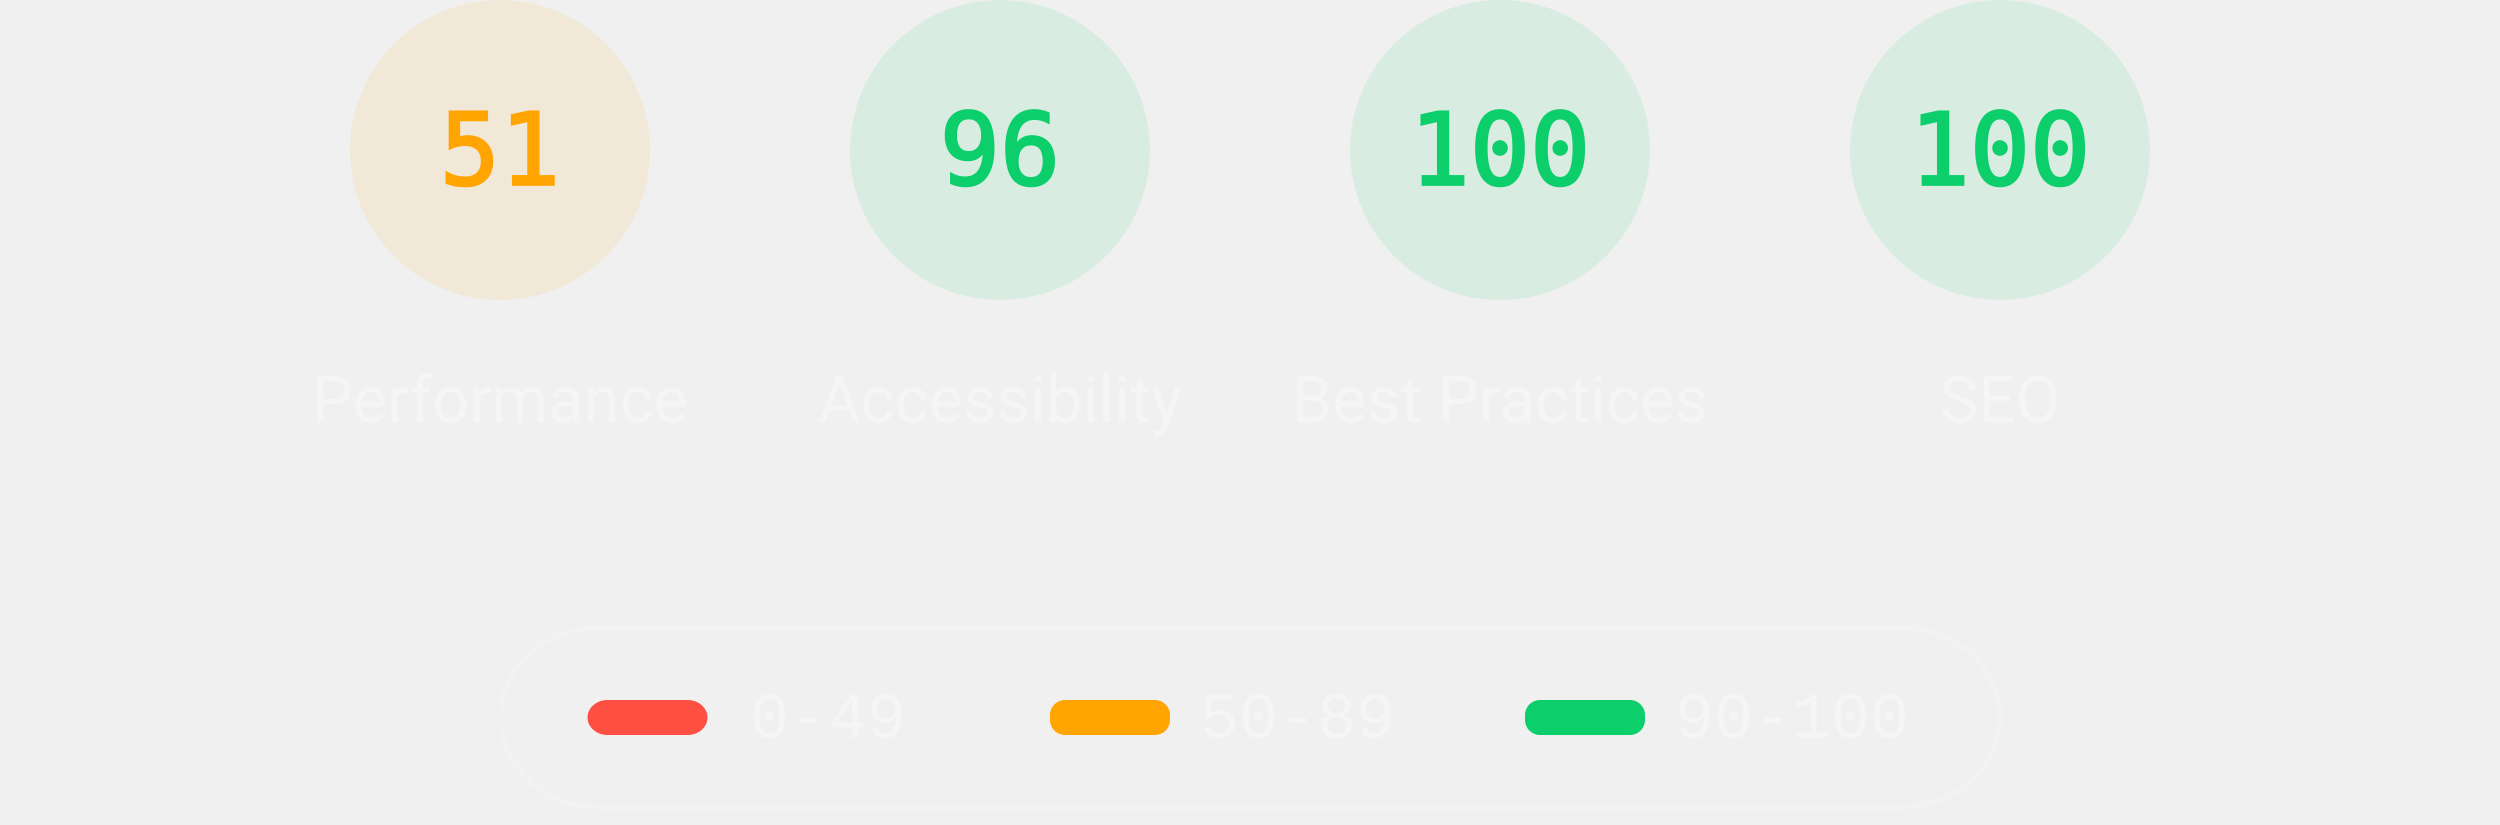
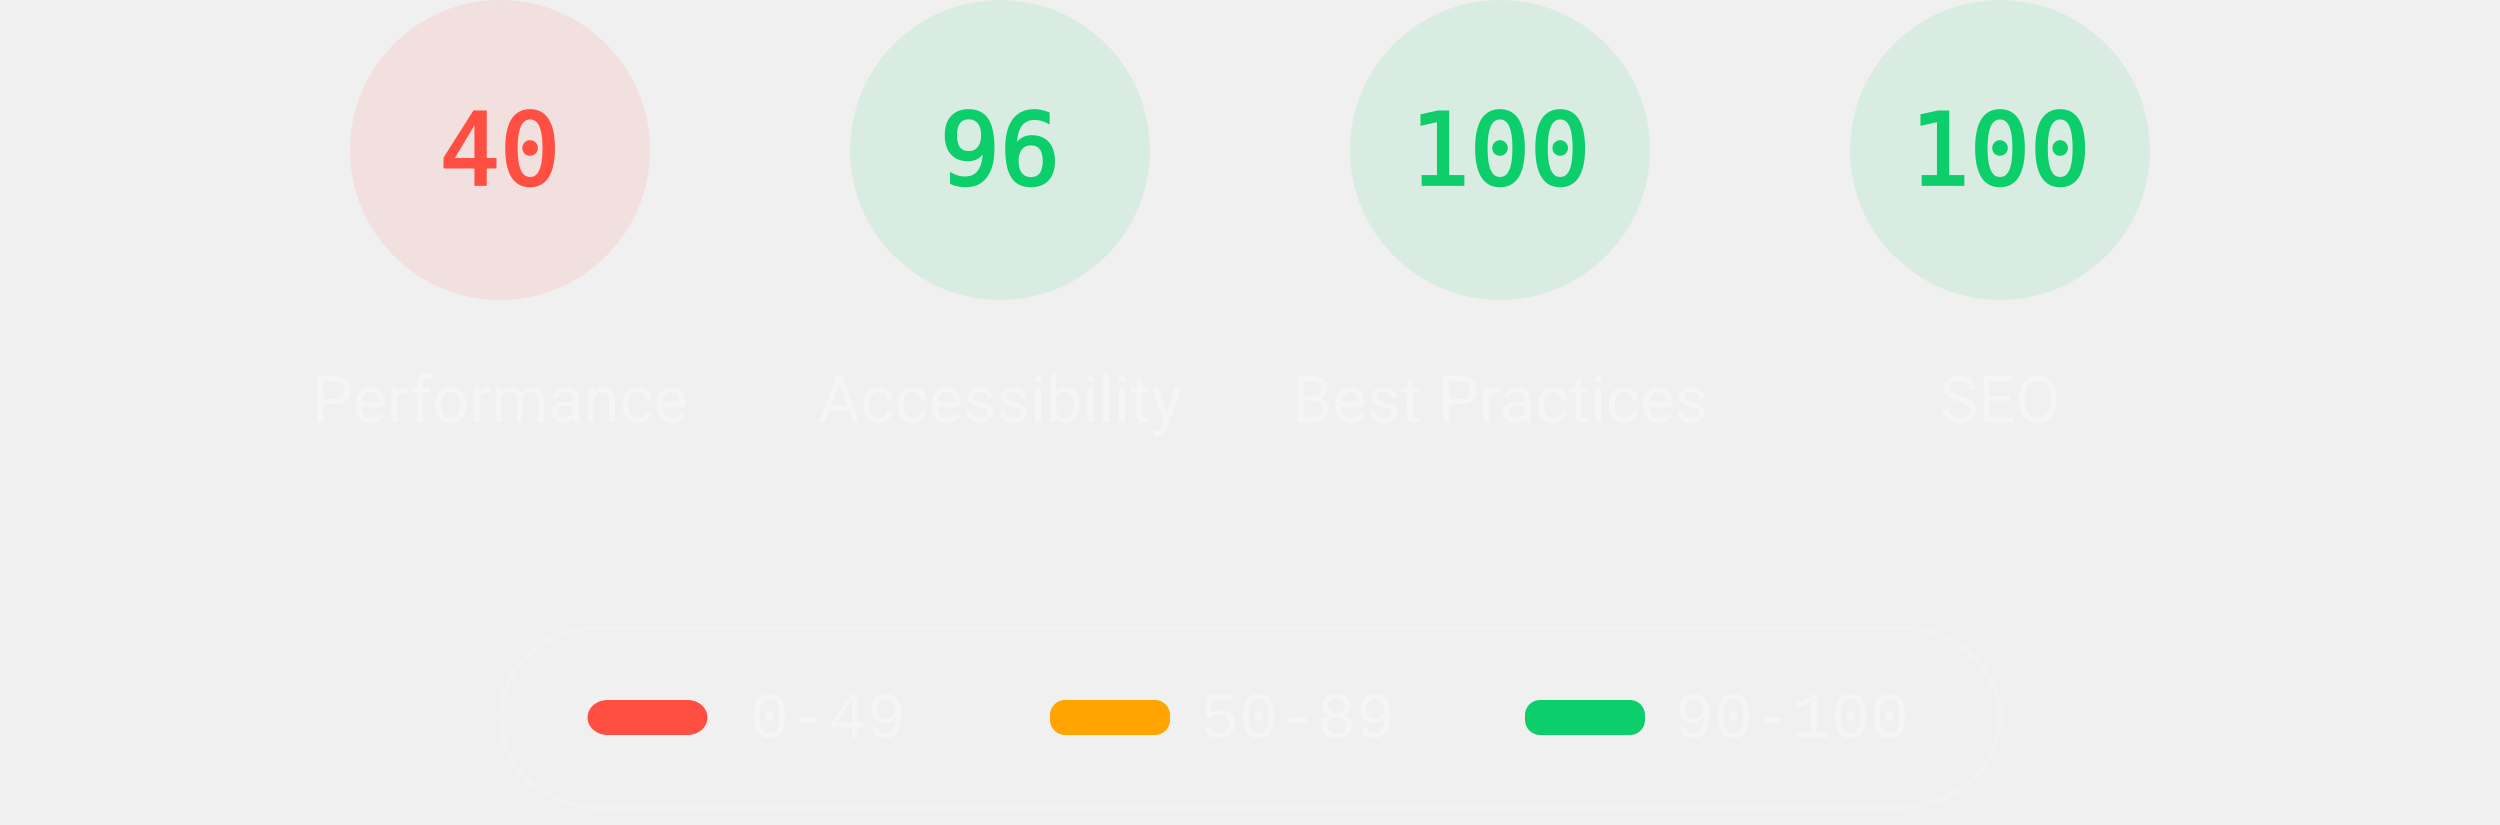
<svg xmlns="http://www.w3.org/2000/svg" class="theme--dark" fill="none" width="1000" height="330">
  <style>
			.gauge-base {
				opacity: 0.1
			}

			.gauge-arc {
				fill: none;
				animation-delay: 250ms;
				stroke-linecap: round;
				transform: rotate(-90deg);
				transform-origin: 100px 60px;
				animation: load-gauge 1s ease forwards
			}

			.guage-text {
				font-size: 40px;
				font-family: monospace;
				text-align: center
			}

			.guage-red {
				color: #ff4e42;
				fill: #ff4e42;
				stroke: #ff4e42
			}
			.guage-orange {
				color: #ffa400;
				fill: #ffa400;
				stroke: #ffa400
			}
			.guage-green {
				color: #0cce6b;
				fill: #0cce6b;
				stroke: #0cce6b
			}
			.theme--agnostic .guage-undefined {
				color: #5c5c5c;
				fill: #5c5c5c;
				stroke: #5c5c5c
			}
			.theme--light .guage-undefined {
				color: #1e1e1e;
				fill: #1e1e1e;
				stroke: #1e1e1e
			}
			.theme--dark .guage-undefined {
				color: #f5f5f5;
				fill: #f5f5f5;
				stroke: #f5f5f5
			}

			.guage-title {
				stroke: none;
				font-size: 26px;
				line-height: 26px;
				font-family: Roboto, Halvetica, Arial, sans-serif
			}
			.metric.guage-title {
				font-family: 'Courier New', Courier, monospace
			}
			.theme--agnostic .guage-title {
				color: #737373;
				fill: #737373
			}
			.theme--light .guage-title {
				color: #212121;
				fill: #212121
			}
			.theme--dark .guage-title {
				color: #f5f5f5;
				fill: #f5f5f5
			}

			@keyframes load-gauge {
				from {
					stroke-dasharray: 0 352.858
				}
			}
			.lh-gauge--pwa__disc {
				fill: #e0e0e0
			}
			.lh-gauge--pwa__logo {
				position: relative;
				fill: #b0b0b0
			}
			.lh-gauge--pwa__invisible {
				display: none
			}
			.lh-gauge--pwa__visible {
				display: inline
			}
			.guage-invisible {
				display: none
			}
			.lh-gauge--pwa__logo--primary-color {
				fill: #304ffe
			}
			.theme--agnostic .lh-gauge--pwa__logo--secondary-color {
				fill: #787878
			}
			.theme--light .lh-gauge--pwa__logo--secondary-color {
				fill: #3d3d3d
			}
			.theme--dark .lh-gauge--pwa__logo--secondary-color {
				fill: #d8b6b6
			}
			.theme--light #svg_2 {
				stroke: #00000022
			}
			.theme--agnostic #svg_2 {
				stroke: #616161
			}
			.theme--light #svg_2 {
				stroke: #00000022
			}
			.theme--dark #svg_2 {
				stroke: #f5f5f566
			}
		</style>
-   <svg class="guage-div guage-perf guage-orange" viewBox="0 0 200 200" width="200" height="200" x="100" y="0">
-     <circle class="gauge-base" r="56" cx="100" cy="60" stroke-width="8" />
-     <circle class="gauge-arc guage-arc-1" r="56" cx="100" cy="60" stroke-width="8" style="stroke-dasharray: 179.448, 351.858;" />
-     <text class="guage-text" x="100px" y="60px" alignment-baseline="central" dominant-baseline="central" text-anchor="middle">51</text>
+   <svg class="guage-div guage-perf guage-red" viewBox="0 0 200 200" width="200" height="200" x="100" y="0">
+     <circle class="gauge-base" r="56" cx="100" cy="60" stroke-width="8" />
+     <circle class="gauge-arc guage-arc-1" r="56" cx="100" cy="60" stroke-width="8" style="stroke-dasharray: 140.743, 351.858;" />
+     <text class="guage-text" x="100px" y="60px" alignment-baseline="central" dominant-baseline="central" text-anchor="middle">40</text>
    <text class="guage-title" x="100px" y="160px" alignment-baseline="central" dominant-baseline="central" text-anchor="middle">Performance</text>
  </svg>
  <svg class="guage-div guage-acc guage-green" viewBox="0 0 200 200" width="200" height="200" x="300" y="0">
    <circle class="gauge-base" r="56" cx="100" cy="60" stroke-width="8" />
    <circle class="gauge-arc guage-arc-2" r="56" cx="100" cy="60" stroke-width="8" style="stroke-dasharray: 337.784, 351.858;" />
    <text class="guage-text" x="100px" y="60px" alignment-baseline="central" dominant-baseline="central" text-anchor="middle">96</text>
    <text class="guage-title" x="100px" y="160px" alignment-baseline="central" dominant-baseline="central" text-anchor="middle">Accessibility</text>
  </svg>
  <svg class="guage-div guage-best guage-green" viewBox="0 0 200 200" width="200" height="200" x="500" y="0">
    <circle class="gauge-base" r="56" cx="100" cy="60" stroke-width="8" />
    <circle class="gauge-arc guage-arc-3" r="56" cx="100" cy="60" stroke-width="8" style="stroke-dasharray: 351.858, 351.858;" />
    <text class="guage-text" x="100px" y="60px" alignment-baseline="central" dominant-baseline="central" text-anchor="middle">100</text>
    <text class="guage-title" x="100px" y="160px" alignment-baseline="central" dominant-baseline="central" text-anchor="middle">Best Practices</text>
  </svg>
  <svg class="guage-div guage-seo guage-green" viewBox="0 0 200 200" width="200" height="200" x="700" y="0">
    <circle class="gauge-base" r="56" cx="100" cy="60" stroke-width="8" />
    <circle class="gauge-arc guage-arc-4" r="56" cx="100" cy="60" stroke-width="8" style="stroke-dasharray: 351.858, 351.858;" />
    <text class="guage-text" x="100px" y="60px" alignment-baseline="central" dominant-baseline="central" text-anchor="middle">100</text>
    <text class="guage-title" x="100px" y="160px" alignment-baseline="central" dominant-baseline="central" text-anchor="middle">SEO</text>
  </svg>
  <svg class="guage-div guage-pwa guage-invisible" viewBox="0 0 200 200" width="200" height="200" x="900" y="0">
    <svg viewBox="0 0 60 60" width="112" height="112" x="44" y="4">
      <defs>
        <linearGradient id="lh-gauge--pwa__check-circle__gradient-0" x1="50%" y1="0%" x2="50%" y2="100%">
          <stop stop-color="#00C852" offset="0%" />
          <stop stop-color="#009688" offset="100%" />
        </linearGradient>
        <linearGradient id="lh-gauge--pwa__installable__shadow-gradient-0" x1="76.056%" x2="24.111%" y1="82.995%" y2="24.735%">
          <stop stop-color="#A5D6A7" offset="0%" />
          <stop stop-color="#80CBC4" offset="100%" />
        </linearGradient>
        <linearGradient id="lh-gauge--pwa__fast-reliable__shadow-gradient-0" x1="76.056%" y1="82.995%" x2="25.678%" y2="26.493%">
          <stop stop-color="#64B5F6" offset="0%" />
          <stop stop-color="#2979FF" offset="100%" />
        </linearGradient>
        <g id="lh-gauge--pwa__fast-reliable-badge-0">
          <circle fill="#FFFFFF" cx="10" cy="10" r="10" />
          <path fill="#304FFE" d="M10 3.58l5.25 2.34v3.5c0 3.23-2.24 6.26-5.25 7-3.01-.74-5.25-3.77-5.25-7v-3.5L10 3.58zm-.47 10.74l2.76-4.83.03-.07c.04-.08 0-.24-.22-.24h-1.64l.47-3.26h-.47l-2.7 4.77c-.02.01.05-.1-.04.05-.09.16-.1.31.18.31h1.63l-.47 3.27h.47z" />
        </g>
        <g id="lh-gauge--pwa__installable-badge-0">
          <circle fill="#FFFFFF" cx="10" cy="10" r="10" />
          <path fill="#009688" d="M10 4.167A5.835 5.835 0 0 0 4.167 10 5.835 5.835 0 0 0 10 15.833 5.835 5.835 0 0 0 15.833 10 5.835 5.835 0 0 0 10 4.167zm2.917 6.416h-2.334v2.334H9.417v-2.334H7.083V9.417h2.334V7.083h1.166v2.334h2.334v1.166z" />
        </g>
      </defs>
      <g stroke="none" fill-rule="nonzero">
        <circle class="lh-gauge--pwa__disc" cx="30" cy="30" r="30" />
        <g class="lh-gauge--pwa__logo">
          <path d="M35.66 19.39l.7-1.75h2L37.4 15 38.6 12l3.4 9h-2.51l-.58-1.61z" />
          <path d="M33.52 21l3.65-9h-2.42l-2.5 5.82L30.5 12h-1.86l-1.9 5.82-1.35-2.65-1.21 3.72L25.4 21h2.38l1.72-5.2 1.64 5.2z" />
          <path fill-rule="nonzero" d="M20.3 17.91h1.48c.45 0 .85-.05 1.2-.15l.39-1.18 1.07-3.3a2.64 2.64 0 0 0-.28-.37c-.55-.6-1.36-.91-2.42-.91H18v9h2.3V17.9zm1.96-3.84c.22.22.33.5.33.87 0 .36-.1.65-.29.87-.2.23-.59.35-1.15.35h-.86v-2.41h.87c.52 0 .89.1 1.1.32z" />
        </g>
        <rect class="lh-gauge--pwa__component lh-gauge--pwa__na-line lh-gauge--pwa__invisible" fill="#FFFFFF" x="20" y="32" width="20" height="4" rx="2" />
        <g class="lh-gauge--pwa__component lh-gauge--pwa__fast-reliable-badge lh-gauge--pwa__invisible" transform="translate(20, 29)">
          <path fill="url(#lh-gauge--pwa__fast-reliable__shadow-gradient-0)" d="M33.63 19.49A30 30 0 0 1 16.2 30.36L3 17.14 17.14 3l16.49 16.49z" />
          <use href="#lh-gauge--pwa__fast-reliable-badge-0" />
        </g>
        <g class="lh-gauge--pwa__component lh-gauge--pwa__installable-badge lh-gauge--pwa__invisible" transform="translate(20, 29)">
          <path fill="url(#lh-gauge--pwa__installable__shadow-gradient-0)" d="M33.629 19.487c-4.272 5.453-10.391 9.39-17.415 10.869L3 17.142 17.142 3 33.63 19.487z" />
          <use href="#lh-gauge--pwa__installable-badge-0" />
        </g>
        <g class="lh-gauge--pwa__component lh-gauge--pwa__fast-reliable-installable-badges lh-gauge--pwa__invisible">
          <g transform="translate(8, 29)">
            <path fill="url(#lh-gauge--pwa__fast-reliable__shadow-gradient-0)" d="M16.321 30.463L3 17.143 17.142 3l22.365 22.365A29.864 29.864 0 0 1 22 31c-1.942 0-3.84-.184-5.679-.537z" />
            <use href="#lh-gauge--pwa__fast-reliable-badge-0" />
          </g>
          <g transform="translate(32, 29)">
            <path fill="url(#lh-gauge--pwa__installable__shadow-gradient-0)" d="M25.982 11.84a30.107 30.107 0 0 1-13.08 15.203L3 17.143 17.142 3l8.84 8.84z" />
            <use href="#lh-gauge--pwa__installable-badge-0" />
          </g>
        </g>
        <g class="lh-gauge--pwa__component lh-gauge--pwa__check-circle lh-gauge--pwa__invisible" transform="translate(18, 28)">
          <circle fill="#FFFFFF" cx="12" cy="12" r="12" />
          <path fill="url(#lh-gauge--pwa__check-circle__gradient-0)" d="M12 2a10 10 0 1 0 0 20 10 10 0 0 0 0-20zm-2 15l-5-5 1.41-1.41L10 14.17l7.59-7.59L19 8l-9 9z" />
        </g>
      </g>
    </svg>
    <text class="guage-title" y="160px" alignment-baseline="central" dominant-baseline="central" text-anchor="middle">
      <tspan x="100px" dy="-6px">Progressive</tspan>
      <tspan x="100px" dy="30px">Web App</tspan>
    </text>
  </svg>
  <svg width="604" height="76" x="200" y="250">
    <g>
      <rect fill="none" id="canvas_background" height="80" width="604" y="-1" x="-1" />
      <g display="none" overflow="visible" y="0" x="0" height="100%" width="100%" id="canvasGrid">
        <rect fill="url(#gridpattern)" stroke-width="0" y="0" x="0" height="100%" width="100%" />
      </g>
    </g>
    <g>
      <rect fill-opacity="0" stroke-width="2" rx="40" id="svg_2" height="72" width="600" y="1" x="0" fill="#000000" />
      <rect stroke="#000" rx="8" id="svg_3" height="14" width="48" y="30" x="35" stroke-opacity="null" stroke-width="0" fill="#ff4e42" />
      <rect stroke="#000" rx="6" id="svg_4" height="14" width="48" y="30" x="220" stroke-opacity="null" stroke-width="0" fill="#ffa400" />
      <rect stroke="#000" rx="6" id="svg_5" height="14" width="48" y="30" x="410" stroke-opacity="null" stroke-width="0" fill="#0cce6b" />
      <text class="metric guage-title" xml:space="preserve" text-anchor="start" font-size="26" id="svg_6" y="45" x="100" stroke-opacity="null" stroke-width="0" stroke="#000">0-49</text>
      <text class="metric guage-title" xml:space="preserve" text-anchor="start" font-size="26" id="svg_7" y="45" x="280" stroke-opacity="null" stroke-width="0" stroke="#000">50-89</text>
      <text class="metric guage-title" xml:space="preserve" text-anchor="start" font-size="26" id="svg_8" y="45" x="470" stroke-opacity="null" stroke-width="0" stroke="#000">90-100</text>
    </g>
  </svg>
</svg>
